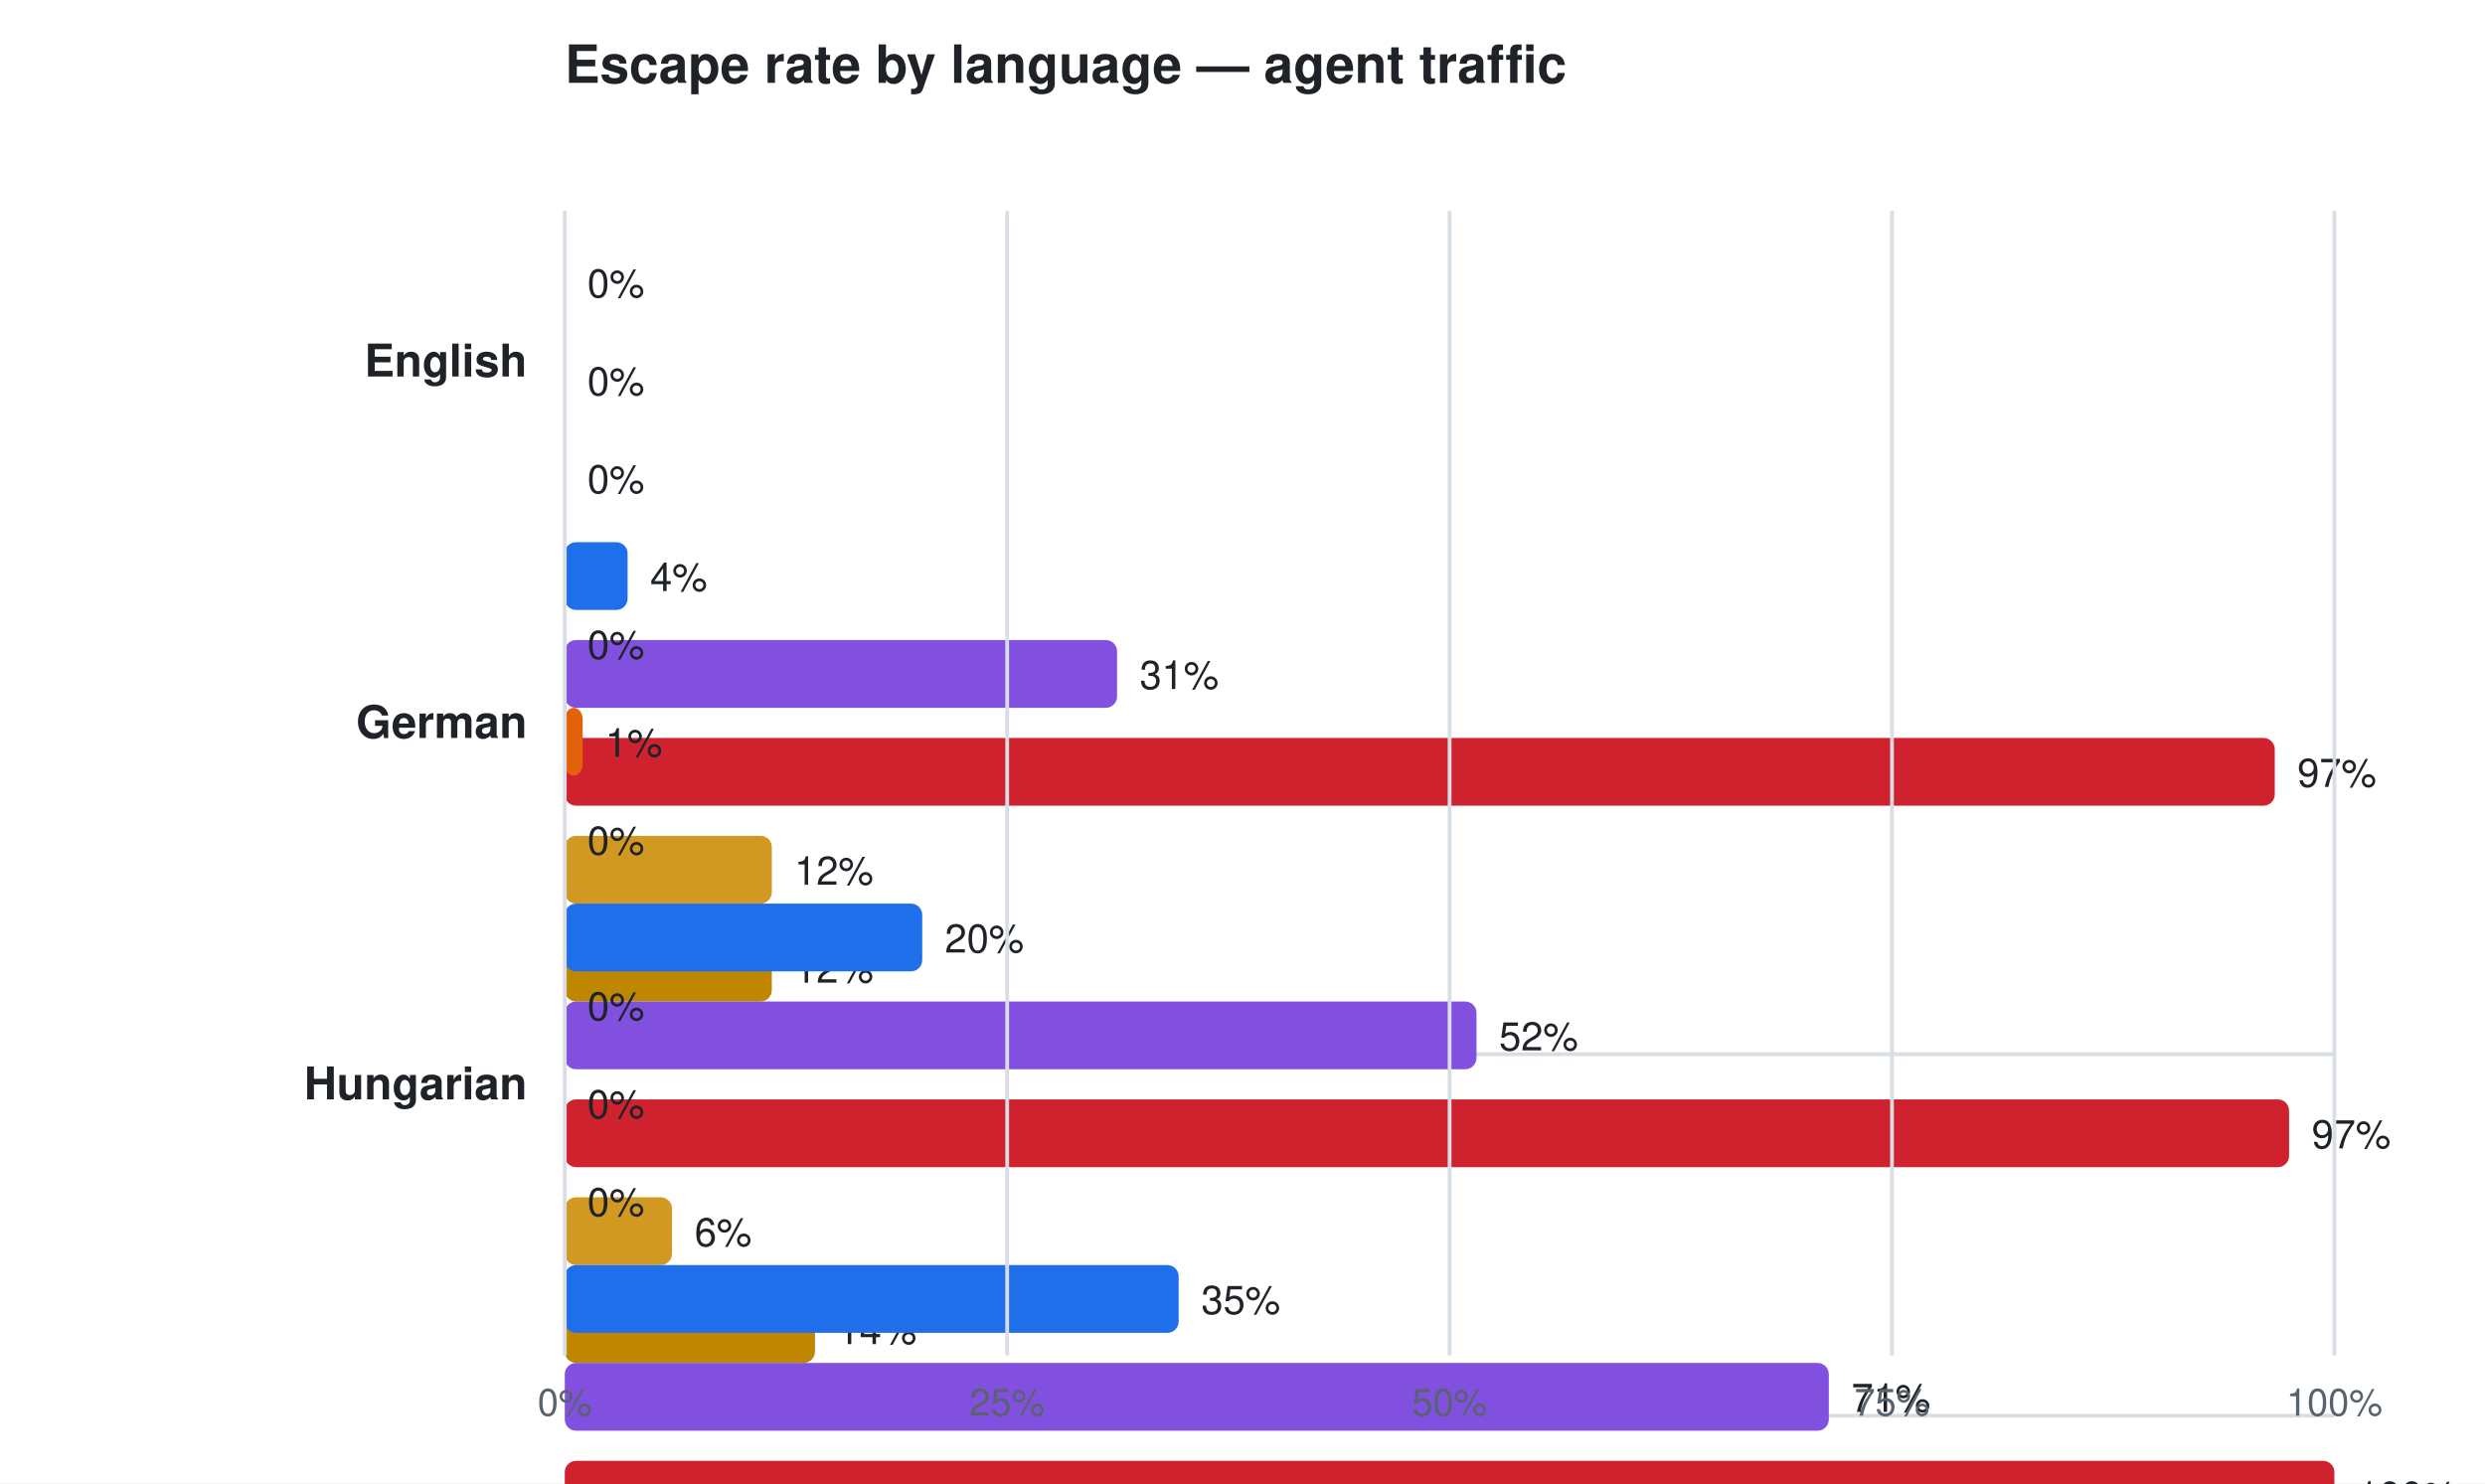
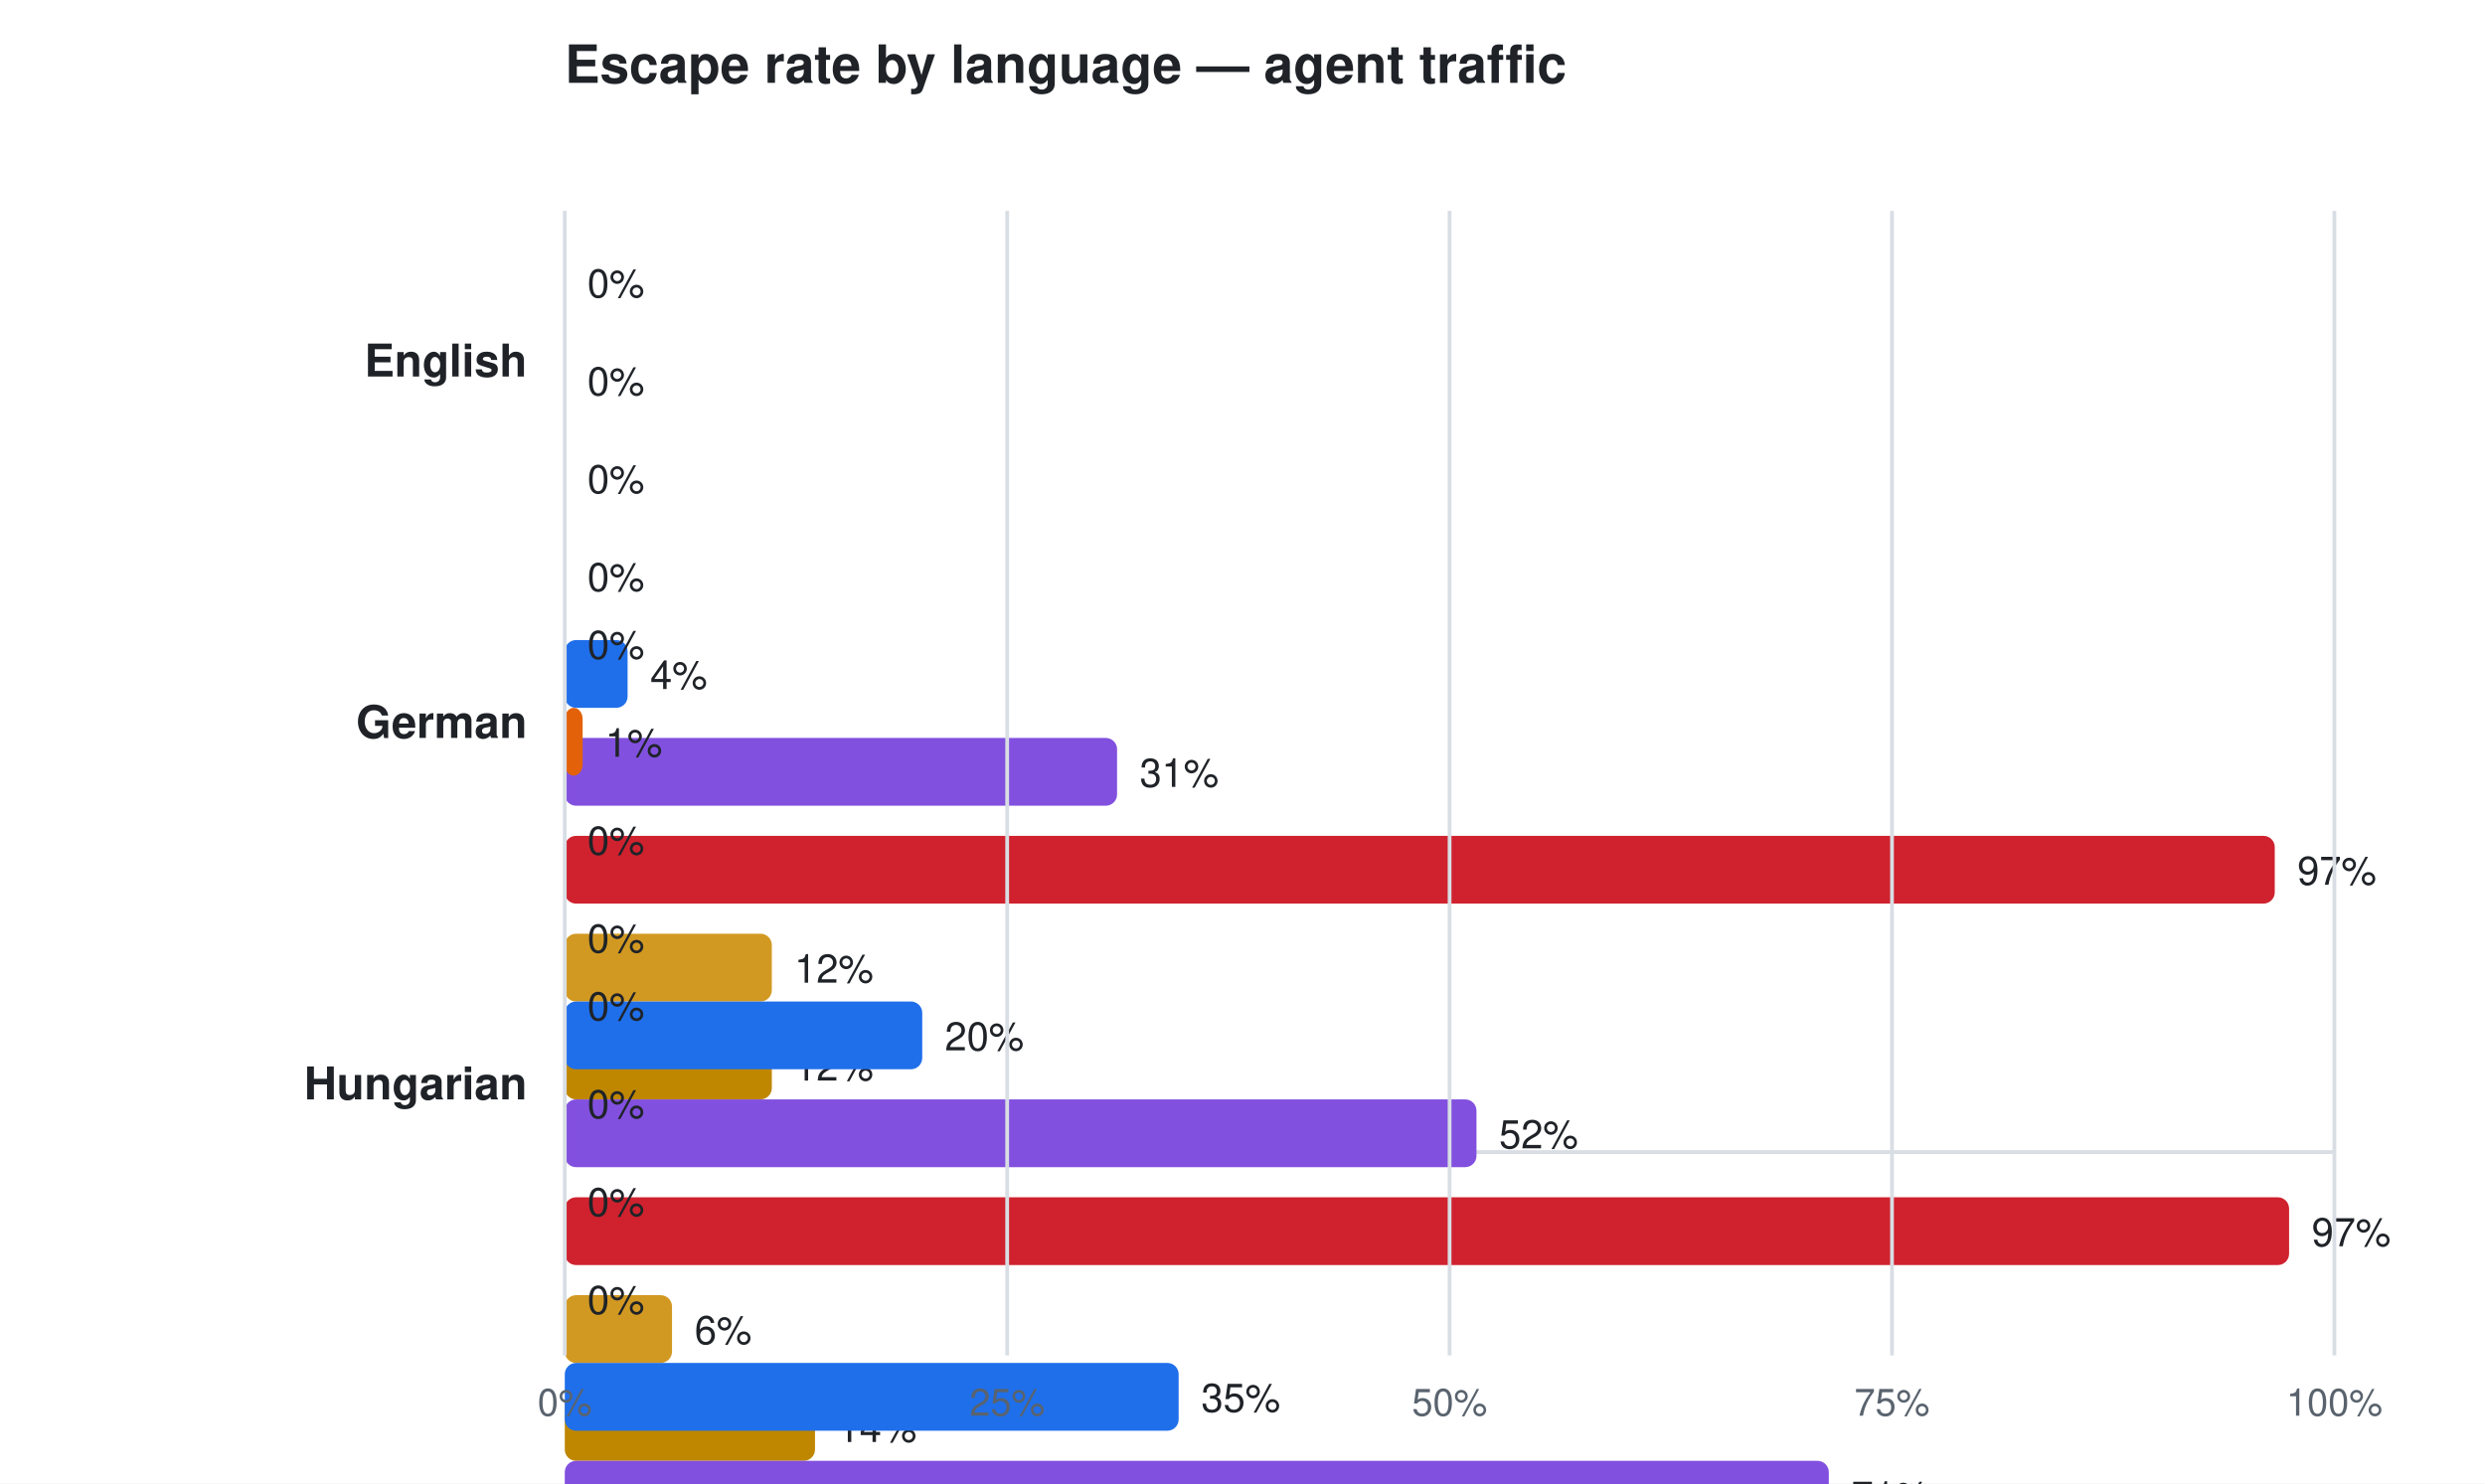
<svg xmlns="http://www.w3.org/2000/svg" width="660" height="394" viewBox="0 0 660 394" font-family="ui-sans-serif,system-ui,'Segoe UI',Helvetica,Arial,sans-serif">
  <rect width="660" height="394" fill="#ffffff" />
  <text x="150" y="22" font-size="14" fill="#1f2328" text-anchor="start" font-weight="600" font-family="ui-sans-serif,system-ui,'Segoe UI',Helvetica,Arial,sans-serif" opacity="1.0">Escape rate by language — agent traffic</text>
  <text x="140" y="100" font-size="12" fill="#1f2328" text-anchor="end" font-weight="600" font-family="ui-sans-serif,system-ui,'Segoe UI',Helvetica,Arial,sans-serif" opacity="1.0">English</text>
  <rect x="150" y="66" width="0" height="18" rx="3" fill="#1a7f37" opacity="1.0" />
  <text x="156.0" y="79" font-size="10.5" fill="#1f2328" text-anchor="start" font-weight="normal" font-family="ui-sans-serif,system-ui,'Segoe UI',Helvetica,Arial,sans-serif" opacity="1.0">0%</text>
  <rect x="150" y="92" width="0" height="18" rx="3" fill="#e36209" opacity="1.0" />
  <text x="156.0" y="105" font-size="10.5" fill="#1f2328" text-anchor="start" font-weight="normal" font-family="ui-sans-serif,system-ui,'Segoe UI',Helvetica,Arial,sans-serif" opacity="1.0">0%</text>
  <rect x="150" y="118" width="0" height="18" rx="3" fill="#116329" opacity="1.0" />
  <text x="156.0" y="131" font-size="10.5" fill="#1f2328" text-anchor="start" font-weight="normal" font-family="ui-sans-serif,system-ui,'Segoe UI',Helvetica,Arial,sans-serif" opacity="1.0">0%</text>
-   <rect x="150" y="144" width="16.685" height="18" rx="3" fill="#1f6feb" opacity="1.0" />
-   <text x="172.685" y="157" font-size="10.5" fill="#1f2328" text-anchor="start" font-weight="normal" font-family="ui-sans-serif,system-ui,'Segoe UI',Helvetica,Arial,sans-serif" opacity="1.0">4%</text>
-   <rect x="150" y="170" width="146.687" height="18" rx="3" fill="#8250df" opacity="1.0" />
-   <text x="302.687" y="183" font-size="10.5" fill="#1f2328" text-anchor="start" font-weight="normal" font-family="ui-sans-serif,system-ui,'Segoe UI',Helvetica,Arial,sans-serif" opacity="1.0">31%</text>
-   <rect x="150" y="196" width="454.161" height="18" rx="3" fill="#cf222e" opacity="1.0" />
-   <text x="610.161" y="209" font-size="10.5" fill="#1f2328" text-anchor="start" font-weight="normal" font-family="ui-sans-serif,system-ui,'Segoe UI',Helvetica,Arial,sans-serif" opacity="1.0">97%</text>
-   <rect x="150" y="222" width="54.99" height="18" rx="3" fill="#d29922" opacity="1.0" />
-   <text x="210.99" y="235" font-size="10.5" fill="#1f2328" text-anchor="start" font-weight="normal" font-family="ui-sans-serif,system-ui,'Segoe UI',Helvetica,Arial,sans-serif" opacity="1.0">12%</text>
-   <rect x="150" y="248" width="54.99" height="18" rx="3" fill="#bf8700" opacity="1.0" />
+   <rect x="150" y="144" width="0" height="18" rx="3" fill="#8250df" opacity="1.0" />
+   <text x="156.0" y="157" font-size="10.5" fill="#1f2328" text-anchor="start" font-weight="normal" font-family="ui-sans-serif,system-ui,'Segoe UI',Helvetica,Arial,sans-serif" opacity="1.0">0%</text>
+   <rect x="150" y="170" width="16.685" height="18" rx="3" fill="#1f6feb" opacity="1.0" />
+   <text x="172.685" y="183" font-size="10.5" fill="#1f2328" text-anchor="start" font-weight="normal" font-family="ui-sans-serif,system-ui,'Segoe UI',Helvetica,Arial,sans-serif" opacity="1.0">4%</text>
+   <rect x="150" y="196" width="146.687" height="18" rx="3" fill="#8250df" opacity="1.0" />
+   <text x="302.687" y="209" font-size="10.5" fill="#1f2328" text-anchor="start" font-weight="normal" font-family="ui-sans-serif,system-ui,'Segoe UI',Helvetica,Arial,sans-serif" opacity="1.0">31%</text>
+   <rect x="150" y="222" width="454.161" height="18" rx="3" fill="#cf222e" opacity="1.0" />
+   <text x="610.161" y="235" font-size="10.5" fill="#1f2328" text-anchor="start" font-weight="normal" font-family="ui-sans-serif,system-ui,'Segoe UI',Helvetica,Arial,sans-serif" opacity="1.0">97%</text>
+   <rect x="150" y="248" width="54.99" height="18" rx="3" fill="#d29922" opacity="1.0" />
  <text x="210.99" y="261" font-size="10.5" fill="#1f2328" text-anchor="start" font-weight="normal" font-family="ui-sans-serif,system-ui,'Segoe UI',Helvetica,Arial,sans-serif" opacity="1.0">12%</text>
-   <line x1="150" y1="280" x2="620" y2="280" stroke="#d8dee4" stroke-width="1" />
+   <rect x="150" y="274" width="54.99" height="18" rx="3" fill="#bf8700" opacity="1.0" />
+   <text x="210.99" y="287" font-size="10.5" fill="#1f2328" text-anchor="start" font-weight="normal" font-family="ui-sans-serif,system-ui,'Segoe UI',Helvetica,Arial,sans-serif" opacity="1.0">12%</text>
+   <line x1="150" y1="306" x2="620" y2="306" stroke="#d8dee4" stroke-width="1" />
  <text x="140" y="196" font-size="12" fill="#1f2328" text-anchor="end" font-weight="600" font-family="ui-sans-serif,system-ui,'Segoe UI',Helvetica,Arial,sans-serif" opacity="1.0">German</text>
  <rect x="150" y="162" width="0" height="18" rx="3" fill="#1a7f37" opacity="1.0" />
  <text x="156.0" y="175" font-size="10.5" fill="#1f2328" text-anchor="start" font-weight="normal" font-family="ui-sans-serif,system-ui,'Segoe UI',Helvetica,Arial,sans-serif" opacity="1.0">0%</text>
  <rect x="150" y="188" width="4.747" height="18" rx="3" fill="#e36209" opacity="1.0" />
  <text x="160.747" y="201" font-size="10.5" fill="#1f2328" text-anchor="start" font-weight="normal" font-family="ui-sans-serif,system-ui,'Segoe UI',Helvetica,Arial,sans-serif" opacity="1.0">1%</text>
  <rect x="150" y="214" width="0" height="18" rx="3" fill="#116329" opacity="1.0" />
  <text x="156.0" y="227" font-size="10.5" fill="#1f2328" text-anchor="start" font-weight="normal" font-family="ui-sans-serif,system-ui,'Segoe UI',Helvetica,Arial,sans-serif" opacity="1.0">0%</text>
-   <rect x="150" y="240" width="94.94" height="18" rx="3" fill="#1f6feb" opacity="1.0" />
-   <text x="250.94" y="253" font-size="10.5" fill="#1f2328" text-anchor="start" font-weight="normal" font-family="ui-sans-serif,system-ui,'Segoe UI',Helvetica,Arial,sans-serif" opacity="1.0">20%</text>
-   <rect x="150" y="266" width="242.144" height="18" rx="3" fill="#8250df" opacity="1.0" />
-   <text x="398.144" y="279" font-size="10.5" fill="#1f2328" text-anchor="start" font-weight="normal" font-family="ui-sans-serif,system-ui,'Segoe UI',Helvetica,Arial,sans-serif" opacity="1.0">52%</text>
-   <rect x="150" y="292" width="457.968" height="18" rx="3" fill="#cf222e" opacity="1.0" />
-   <text x="613.968" y="305" font-size="10.5" fill="#1f2328" text-anchor="start" font-weight="normal" font-family="ui-sans-serif,system-ui,'Segoe UI',Helvetica,Arial,sans-serif" opacity="1.0">97%</text>
-   <rect x="150" y="318" width="28.482" height="18" rx="3" fill="#d29922" opacity="1.0" />
-   <text x="184.482" y="331" font-size="10.5" fill="#1f2328" text-anchor="start" font-weight="normal" font-family="ui-sans-serif,system-ui,'Segoe UI',Helvetica,Arial,sans-serif" opacity="1.0">6%</text>
-   <rect x="150" y="344" width="66.458" height="18" rx="3" fill="#bf8700" opacity="1.0" />
-   <text x="222.458" y="357" font-size="10.5" fill="#1f2328" text-anchor="start" font-weight="normal" font-family="ui-sans-serif,system-ui,'Segoe UI',Helvetica,Arial,sans-serif" opacity="1.0">14%</text>
-   <line x1="150" y1="376" x2="620" y2="376" stroke="#d8dee4" stroke-width="1" />
+   <rect x="150" y="240" width="0" height="18" rx="3" fill="#8250df" opacity="1.0" />
+   <text x="156.0" y="253" font-size="10.5" fill="#1f2328" text-anchor="start" font-weight="normal" font-family="ui-sans-serif,system-ui,'Segoe UI',Helvetica,Arial,sans-serif" opacity="1.0">0%</text>
+   <rect x="150" y="266" width="94.94" height="18" rx="3" fill="#1f6feb" opacity="1.0" />
+   <text x="250.94" y="279" font-size="10.5" fill="#1f2328" text-anchor="start" font-weight="normal" font-family="ui-sans-serif,system-ui,'Segoe UI',Helvetica,Arial,sans-serif" opacity="1.0">20%</text>
+   <rect x="150" y="292" width="242.144" height="18" rx="3" fill="#8250df" opacity="1.0" />
+   <text x="398.144" y="305" font-size="10.5" fill="#1f2328" text-anchor="start" font-weight="normal" font-family="ui-sans-serif,system-ui,'Segoe UI',Helvetica,Arial,sans-serif" opacity="1.0">52%</text>
+   <rect x="150" y="318" width="457.968" height="18" rx="3" fill="#cf222e" opacity="1.0" />
+   <text x="613.968" y="331" font-size="10.5" fill="#1f2328" text-anchor="start" font-weight="normal" font-family="ui-sans-serif,system-ui,'Segoe UI',Helvetica,Arial,sans-serif" opacity="1.0">97%</text>
+   <rect x="150" y="344" width="28.482" height="18" rx="3" fill="#d29922" opacity="1.0" />
+   <text x="184.482" y="357" font-size="10.5" fill="#1f2328" text-anchor="start" font-weight="normal" font-family="ui-sans-serif,system-ui,'Segoe UI',Helvetica,Arial,sans-serif" opacity="1.0">6%</text>
+   <rect x="150" y="370" width="66.458" height="18" rx="3" fill="#bf8700" opacity="1.0" />
+   <text x="222.458" y="383" font-size="10.5" fill="#1f2328" text-anchor="start" font-weight="normal" font-family="ui-sans-serif,system-ui,'Segoe UI',Helvetica,Arial,sans-serif" opacity="1.0">14%</text>
+   <line x1="150" y1="402" x2="620" y2="402" stroke="#d8dee4" stroke-width="1" />
  <text x="140" y="292" font-size="12" fill="#1f2328" text-anchor="end" font-weight="600" font-family="ui-sans-serif,system-ui,'Segoe UI',Helvetica,Arial,sans-serif" opacity="1.0">Hungarian</text>
  <rect x="150" y="258" width="0" height="18" rx="3" fill="#1a7f37" opacity="1.0" />
  <text x="156.0" y="271" font-size="10.5" fill="#1f2328" text-anchor="start" font-weight="normal" font-family="ui-sans-serif,system-ui,'Segoe UI',Helvetica,Arial,sans-serif" opacity="1.0">0%</text>
  <rect x="150" y="284" width="0" height="18" rx="3" fill="#e36209" opacity="1.0" />
  <text x="156.0" y="297" font-size="10.5" fill="#1f2328" text-anchor="start" font-weight="normal" font-family="ui-sans-serif,system-ui,'Segoe UI',Helvetica,Arial,sans-serif" opacity="1.0">0%</text>
  <rect x="150" y="310" width="0" height="18" rx="3" fill="#116329" opacity="1.0" />
  <text x="156.0" y="323" font-size="10.5" fill="#1f2328" text-anchor="start" font-weight="normal" font-family="ui-sans-serif,system-ui,'Segoe UI',Helvetica,Arial,sans-serif" opacity="1.0">0%</text>
-   <rect x="150" y="336" width="163.043" height="18" rx="3" fill="#1f6feb" opacity="1.0" />
-   <text x="319.043" y="349" font-size="10.5" fill="#1f2328" text-anchor="start" font-weight="normal" font-family="ui-sans-serif,system-ui,'Segoe UI',Helvetica,Arial,sans-serif" opacity="1.0">35%</text>
-   <rect x="150" y="362" width="335.721" height="18" rx="3" fill="#8250df" opacity="1.0" />
-   <text x="491.721" y="375" font-size="10.5" fill="#1f2328" text-anchor="start" font-weight="normal" font-family="ui-sans-serif,system-ui,'Segoe UI',Helvetica,Arial,sans-serif" opacity="1.0">71%</text>
-   <rect x="150" y="388" width="470.0" height="18" rx="3" fill="#cf222e" opacity="1.0" />
-   <text x="626.0" y="401" font-size="10.5" fill="#1f2328" text-anchor="start" font-weight="normal" font-family="ui-sans-serif,system-ui,'Segoe UI',Helvetica,Arial,sans-serif" opacity="1.0">100%</text>
-   <rect x="150" y="414" width="100.721" height="18" rx="3" fill="#d29922" opacity="1.0" />
-   <text x="256.721" y="427" font-size="10.5" fill="#1f2328" text-anchor="start" font-weight="normal" font-family="ui-sans-serif,system-ui,'Segoe UI',Helvetica,Arial,sans-serif" opacity="1.0">21%</text>
-   <rect x="150" y="440" width="124.691" height="18" rx="3" fill="#bf8700" opacity="1.0" />
-   <text x="280.691" y="453" font-size="10.5" fill="#1f2328" text-anchor="start" font-weight="normal" font-family="ui-sans-serif,system-ui,'Segoe UI',Helvetica,Arial,sans-serif" opacity="1.0">27%</text>
-   <line x1="150" y1="472" x2="620" y2="472" stroke="#d8dee4" stroke-width="1" />
+   <rect x="150" y="336" width="0" height="18" rx="3" fill="#8250df" opacity="1.0" />
+   <text x="156.0" y="349" font-size="10.5" fill="#1f2328" text-anchor="start" font-weight="normal" font-family="ui-sans-serif,system-ui,'Segoe UI',Helvetica,Arial,sans-serif" opacity="1.0">0%</text>
+   <rect x="150" y="362" width="163.043" height="18" rx="3" fill="#1f6feb" opacity="1.0" />
+   <text x="319.043" y="375" font-size="10.5" fill="#1f2328" text-anchor="start" font-weight="normal" font-family="ui-sans-serif,system-ui,'Segoe UI',Helvetica,Arial,sans-serif" opacity="1.0">35%</text>
+   <rect x="150" y="388" width="335.721" height="18" rx="3" fill="#8250df" opacity="1.0" />
+   <text x="491.721" y="401" font-size="10.5" fill="#1f2328" text-anchor="start" font-weight="normal" font-family="ui-sans-serif,system-ui,'Segoe UI',Helvetica,Arial,sans-serif" opacity="1.0">71%</text>
+   <rect x="150" y="414" width="470.0" height="18" rx="3" fill="#cf222e" opacity="1.0" />
+   <text x="626.0" y="427" font-size="10.5" fill="#1f2328" text-anchor="start" font-weight="normal" font-family="ui-sans-serif,system-ui,'Segoe UI',Helvetica,Arial,sans-serif" opacity="1.0">100%</text>
+   <rect x="150" y="440" width="100.721" height="18" rx="3" fill="#d29922" opacity="1.0" />
+   <text x="256.721" y="453" font-size="10.5" fill="#1f2328" text-anchor="start" font-weight="normal" font-family="ui-sans-serif,system-ui,'Segoe UI',Helvetica,Arial,sans-serif" opacity="1.0">21%</text>
+   <rect x="150" y="466" width="124.691" height="18" rx="3" fill="#bf8700" opacity="1.0" />
+   <text x="280.691" y="479" font-size="10.5" fill="#1f2328" text-anchor="start" font-weight="normal" font-family="ui-sans-serif,system-ui,'Segoe UI',Helvetica,Arial,sans-serif" opacity="1.0">27%</text>
+   <line x1="150" y1="498" x2="620" y2="498" stroke="#d8dee4" stroke-width="1" />
  <text x="150" y="376" font-size="10" fill="#59636e" text-anchor="middle" font-weight="normal" font-family="ui-sans-serif,system-ui,'Segoe UI',Helvetica,Arial,sans-serif" opacity="1.0">0%</text>
  <line x1="150" y1="56" x2="150" y2="360" stroke="#d8dee4" stroke-width="1" />
  <text x="267.5" y="376" font-size="10" fill="#59636e" text-anchor="middle" font-weight="normal" font-family="ui-sans-serif,system-ui,'Segoe UI',Helvetica,Arial,sans-serif" opacity="1.0">25%</text>
  <line x1="267.5" y1="56" x2="267.5" y2="360" stroke="#d8dee4" stroke-width="1" />
  <text x="385.0" y="376" font-size="10" fill="#59636e" text-anchor="middle" font-weight="normal" font-family="ui-sans-serif,system-ui,'Segoe UI',Helvetica,Arial,sans-serif" opacity="1.0">50%</text>
  <line x1="385.0" y1="56" x2="385.0" y2="360" stroke="#d8dee4" stroke-width="1" />
  <text x="502.5" y="376" font-size="10" fill="#59636e" text-anchor="middle" font-weight="normal" font-family="ui-sans-serif,system-ui,'Segoe UI',Helvetica,Arial,sans-serif" opacity="1.0">75%</text>
  <line x1="502.5" y1="56" x2="502.5" y2="360" stroke="#d8dee4" stroke-width="1" />
  <text x="620.0" y="376" font-size="10" fill="#59636e" text-anchor="middle" font-weight="normal" font-family="ui-sans-serif,system-ui,'Segoe UI',Helvetica,Arial,sans-serif" opacity="1.0">100%</text>
  <line x1="620.0" y1="56" x2="620.0" y2="360" stroke="#d8dee4" stroke-width="1" />
</svg>
